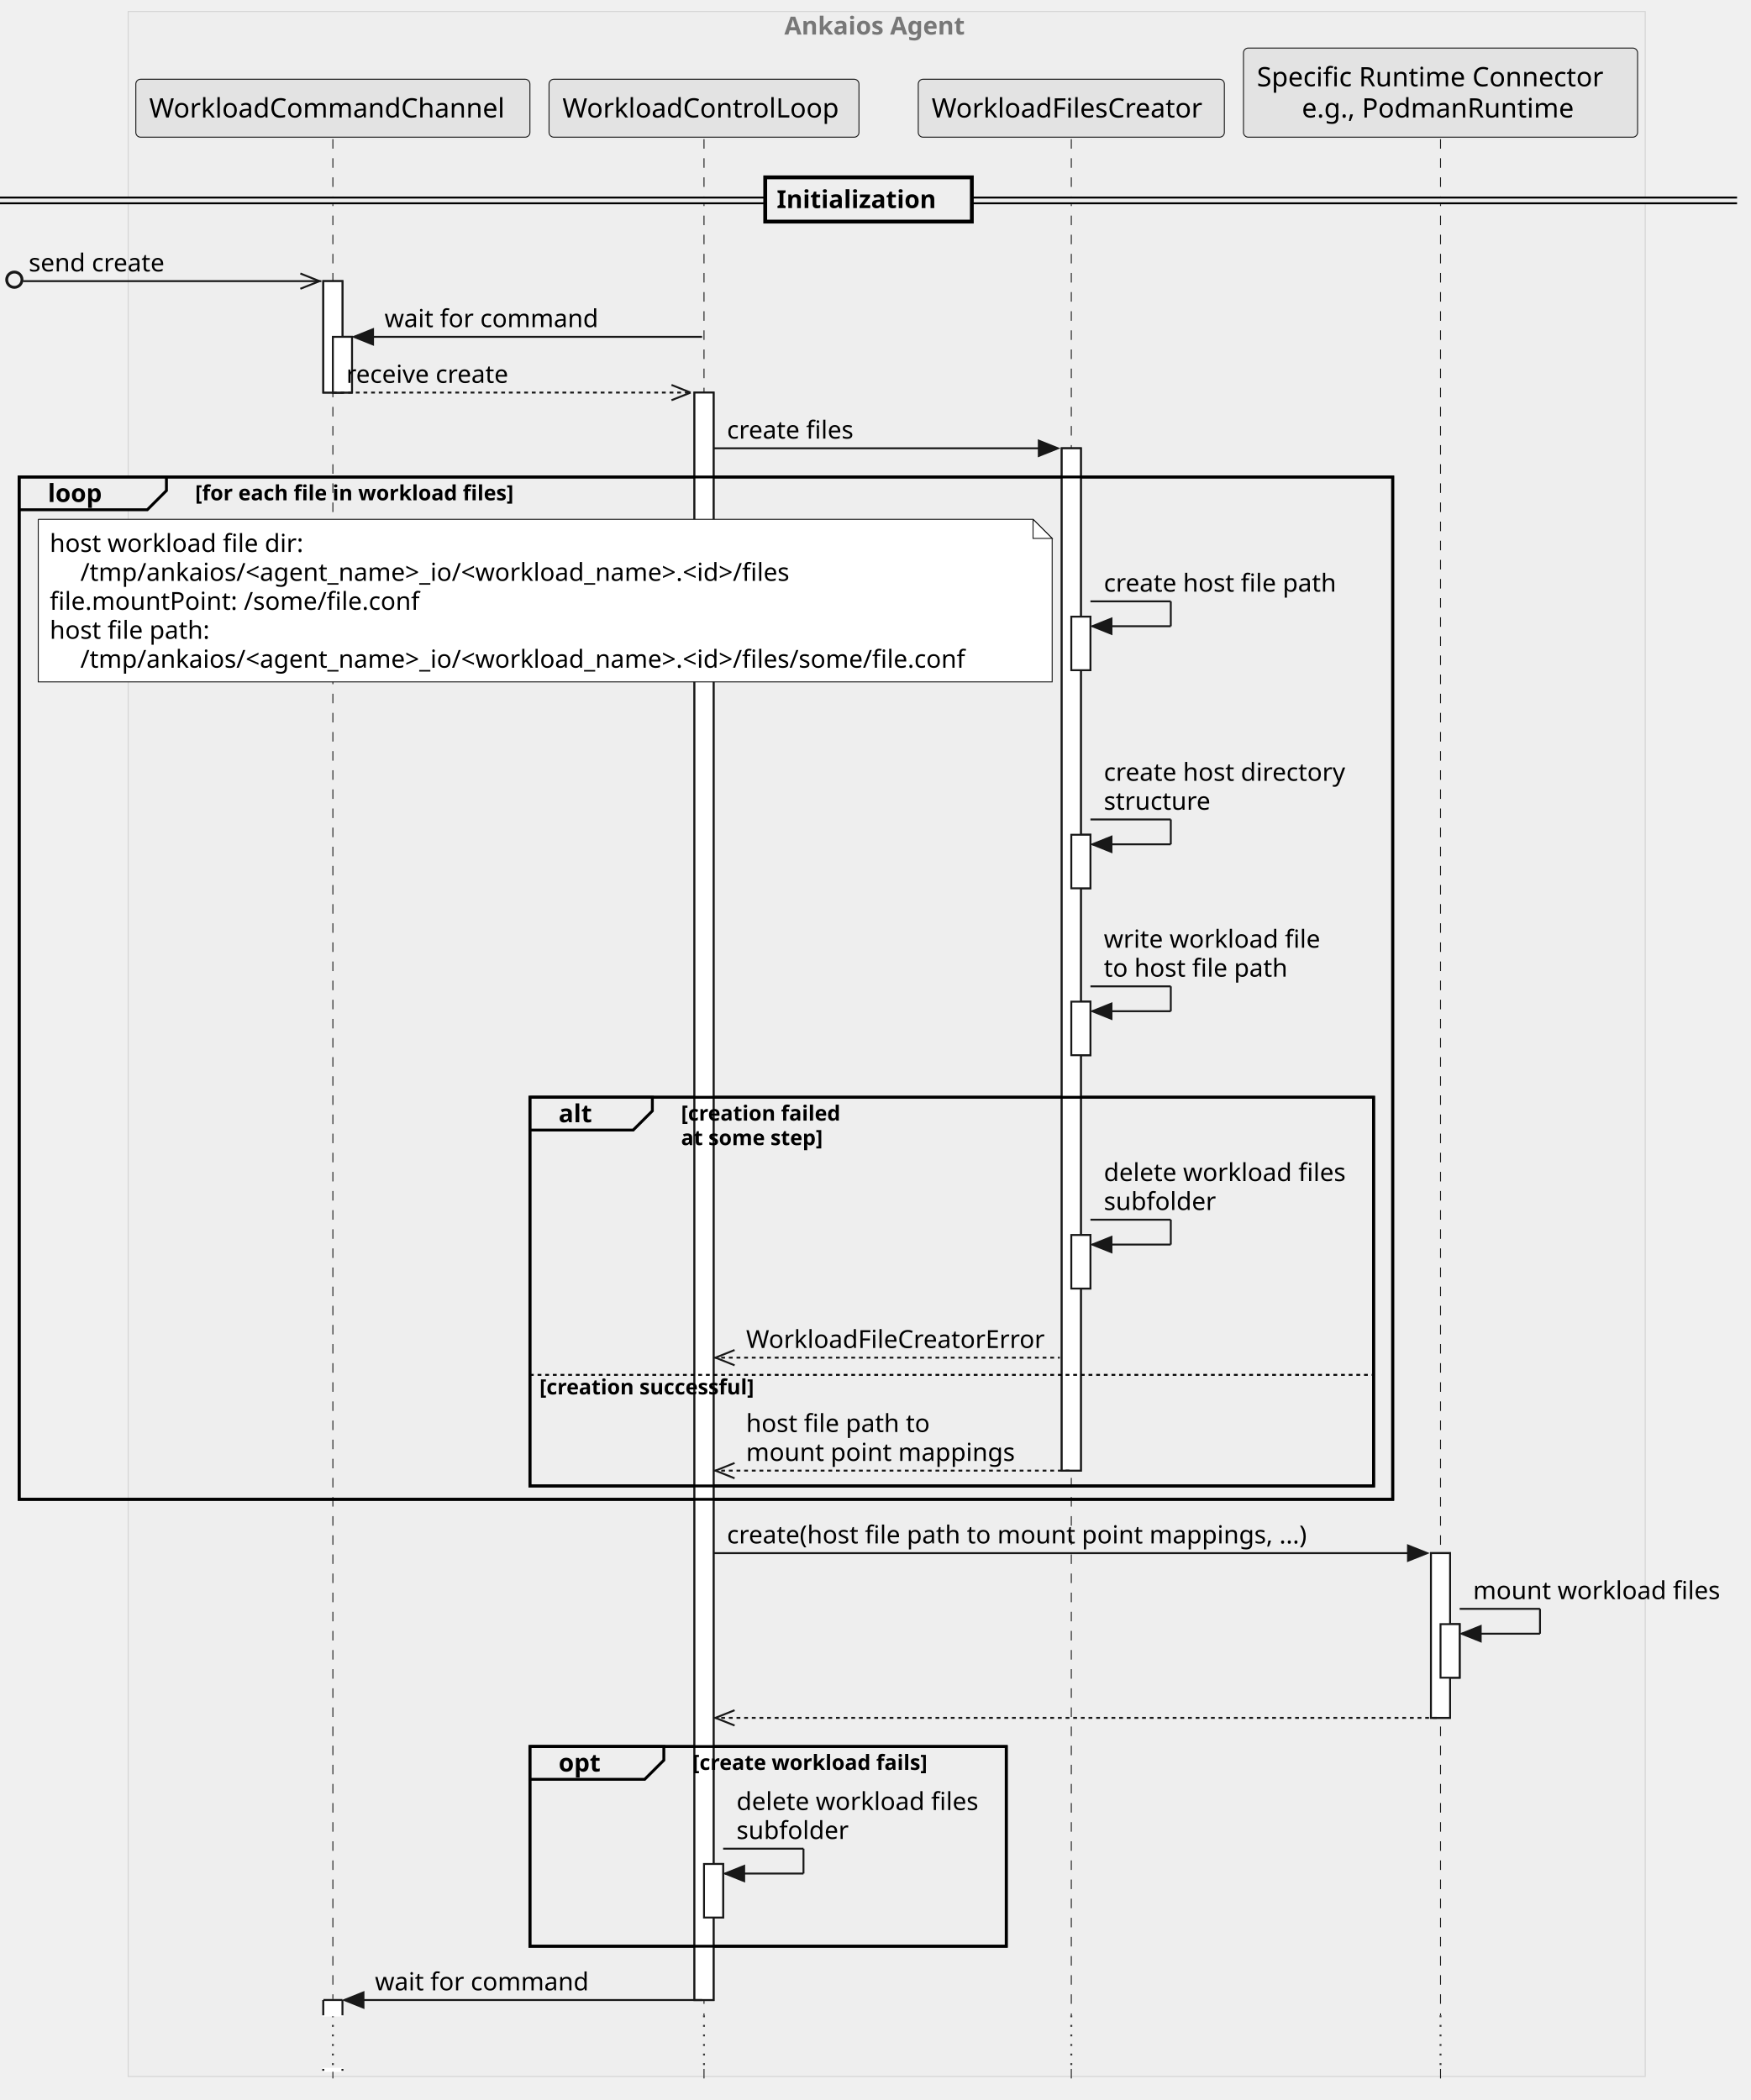
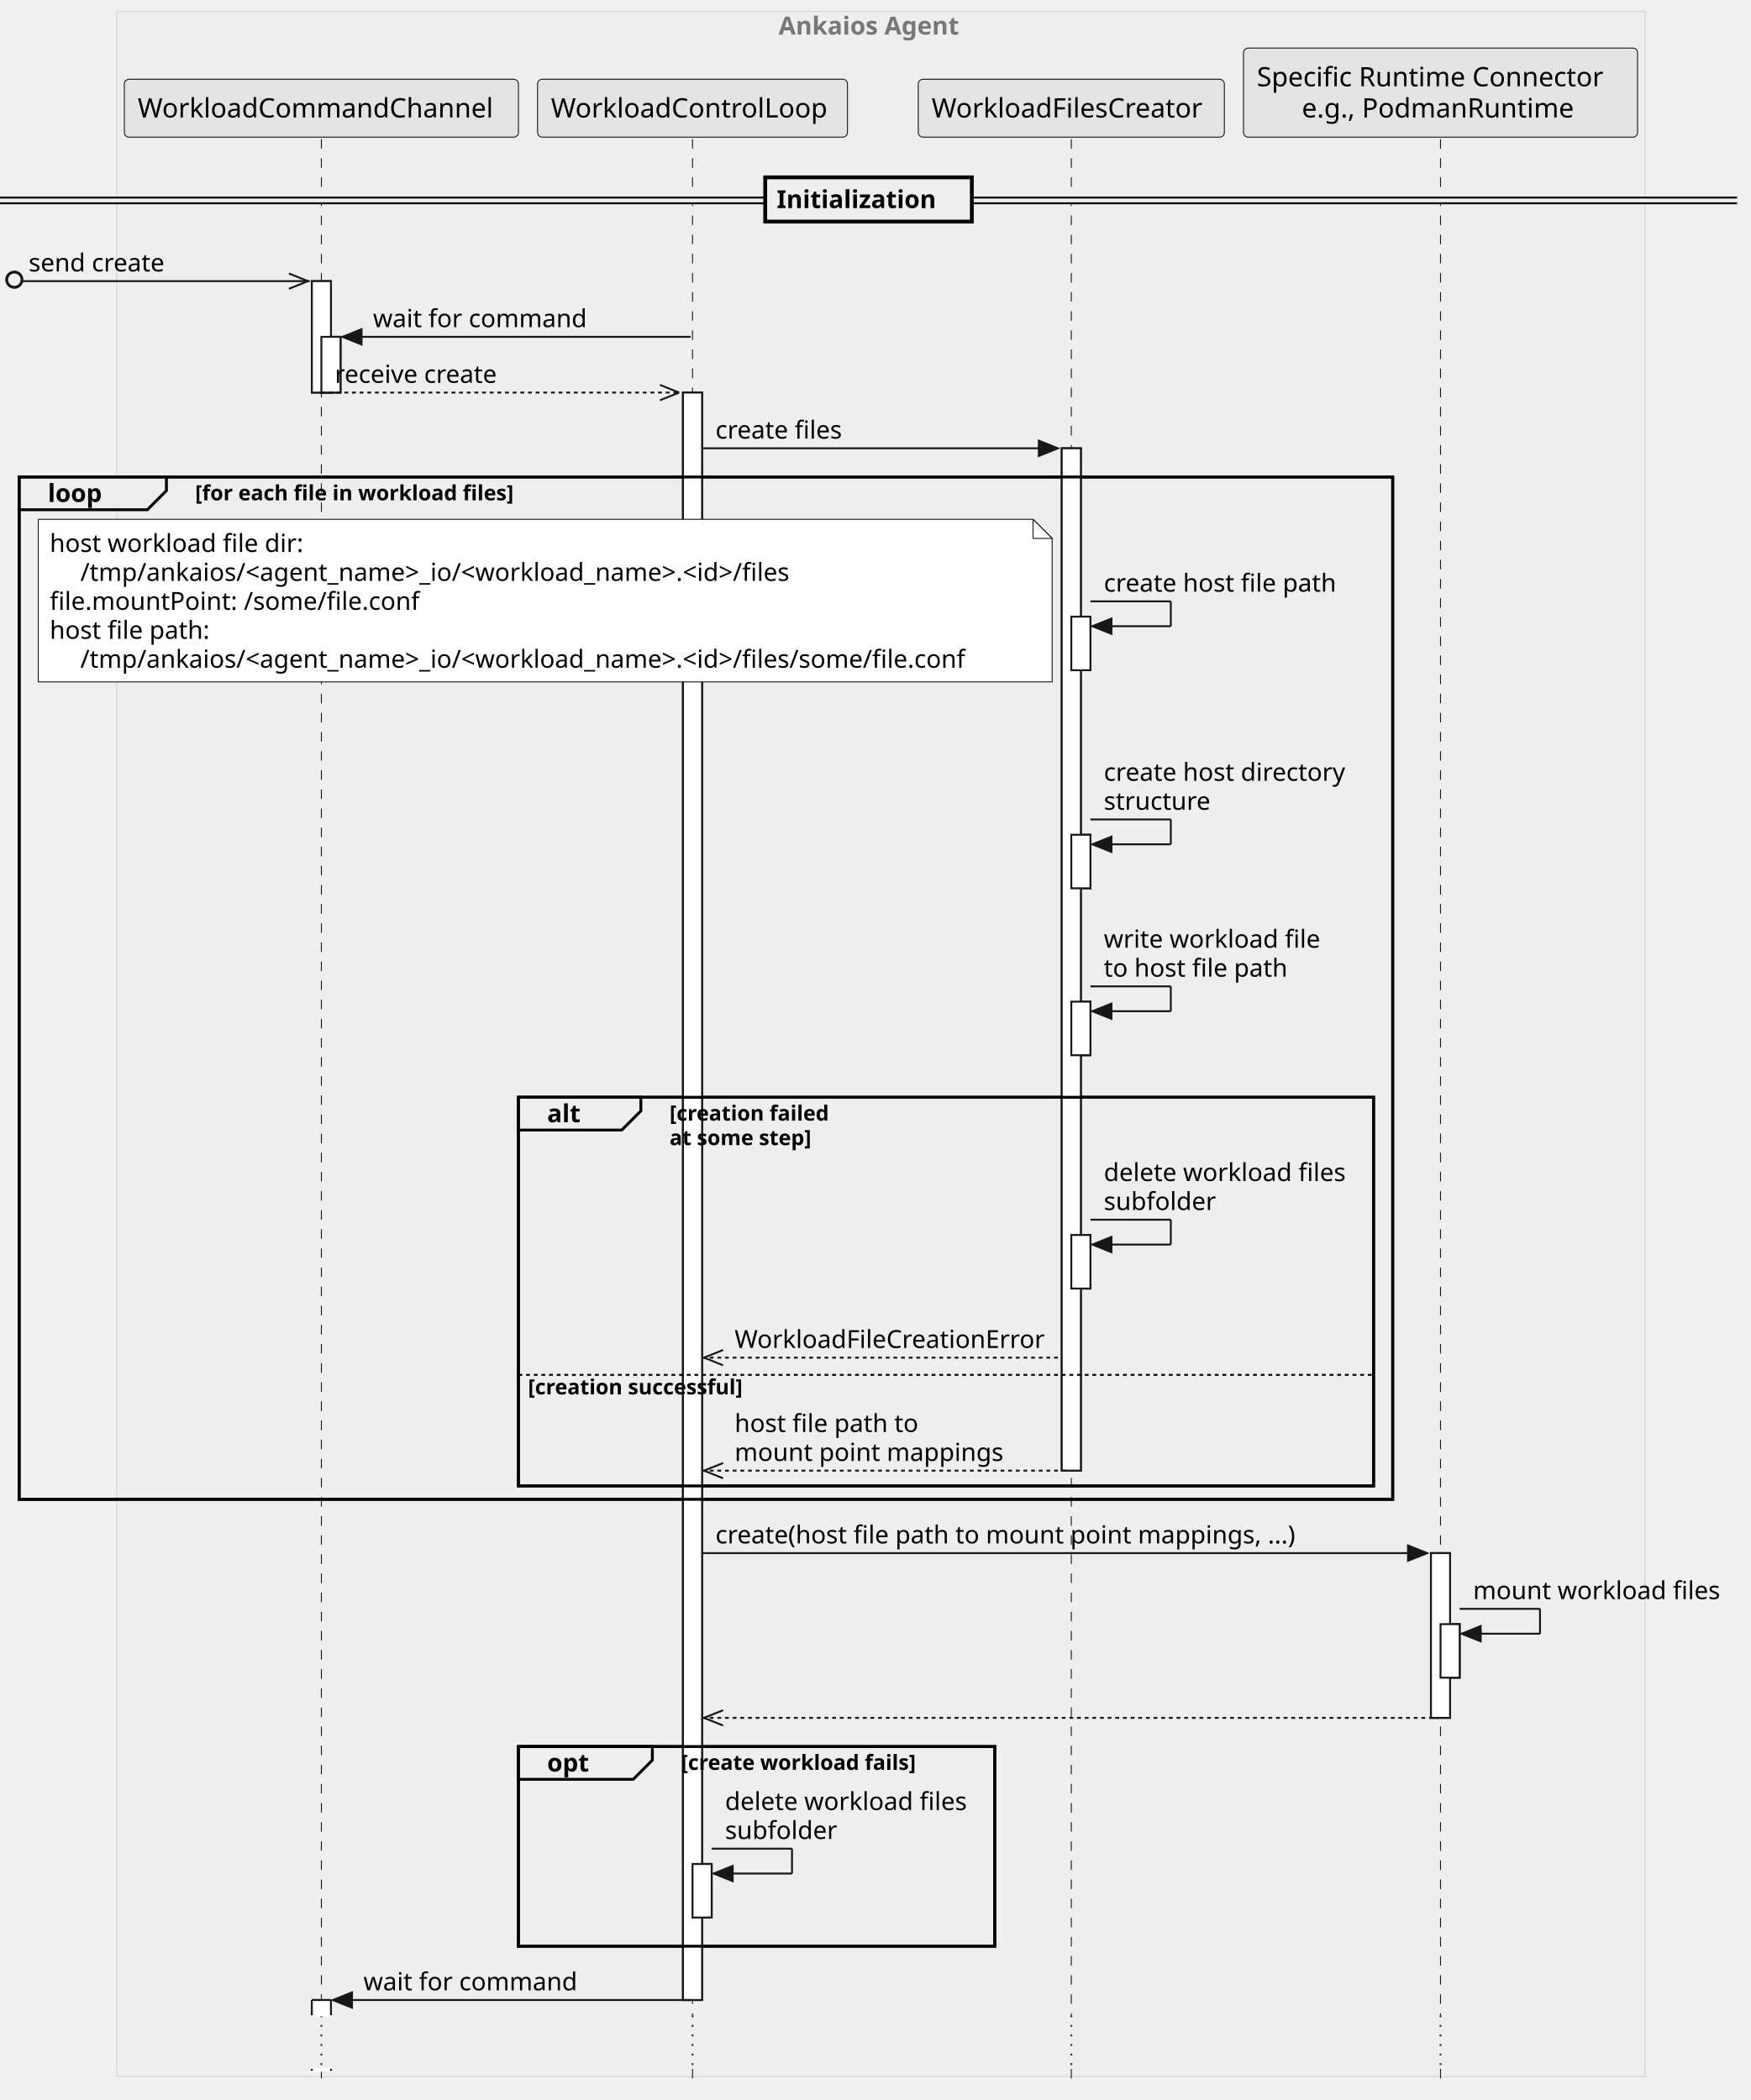
<svg xmlns="http://www.w3.org/2000/svg" contentStyleType="text/css" height="1098px" preserveAspectRatio="none" style="width:915px;height:1098px;background:#FFFFFF;" version="1.1" viewBox="0 0 915 1098" width="915px" zoomAndPan="magnify">
  <defs />
  <g>
-     <rect fill="#EEEEEE" height="1079.727" style="stroke:#D3D3D3;stroke-width:0.5;" width="793" x="67" y="6" />
-     <text fill="#777777" font-family="sans-serif" font-size="13" font-weight="bold" lengthAdjust="spacing" textLength="107" x="410" y="18.067">Ankaios Agent</text>
-     <rect fill="#FFFFFF" height="58.266" style="stroke:#181818;stroke-width:1.0;" width="10" x="169" y="146.992" />
-     <rect fill="#FFFFFF" height="29.133" style="stroke:#181818;stroke-width:1.0;" width="10" x="174" y="176.125" />
-     <rect fill="#FFFFFF" height="8" style="stroke:#FFFFFF;stroke-width:1.0;" width="10" x="169" y="1045.727" />
-     <line style="stroke:#181818;stroke-width:1.0;" x1="169" x2="169" y1="1045.727" y2="1053.727" />
-     <line style="stroke:#181818;stroke-width:1.0;" x1="179" x2="179" y1="1045.727" y2="1053.727" />
-     <line style="stroke:#181818;stroke-width:1.0;" x1="169" x2="179" y1="1045.727" y2="1045.727" />
-     <rect fill="#FFFFFF" height="1" style="stroke:#FFFFFF;stroke-width:1.0;" width="10" x="169" y="1081.727" />
-     <line style="stroke:#181818;stroke-width:1.0;" x1="169" x2="169" y1="1081.727" y2="1082.727" />
-     <line style="stroke:#181818;stroke-width:1.0;" x1="179" x2="179" y1="1081.727" y2="1082.727" />
-     <rect fill="#FFFFFF" height="840.469" style="stroke:#181818;stroke-width:1.0;" width="10" x="363" y="205.258" />
-     <rect fill="#FFFFFF" height="28" style="stroke:#181818;stroke-width:1.0;" width="10" x="368" y="974.594" />
+     <rect fill="#EEEEEE" height="1079.727" style="stroke:#D3D3D3;stroke-width:0.5;" width="799" x="61" y="6" />
+     <text fill="#777777" font-family="sans-serif" font-size="13" font-weight="bold" lengthAdjust="spacing" textLength="107" x="407" y="18.067">Ankaios Agent</text>
+     <rect fill="#FFFFFF" height="58.266" style="stroke:#181818;stroke-width:1.0;" width="10" x="163" y="146.992" />
+     <rect fill="#FFFFFF" height="29.133" style="stroke:#181818;stroke-width:1.0;" width="10" x="168" y="176.125" />
+     <rect fill="#FFFFFF" height="8" style="stroke:#FFFFFF;stroke-width:1.0;" width="10" x="163" y="1045.727" />
+     <line style="stroke:#181818;stroke-width:1.0;" x1="163" x2="163" y1="1045.727" y2="1053.727" />
+     <line style="stroke:#181818;stroke-width:1.0;" x1="173" x2="173" y1="1045.727" y2="1053.727" />
+     <line style="stroke:#181818;stroke-width:1.0;" x1="163" x2="173" y1="1045.727" y2="1045.727" />
+     <rect fill="#FFFFFF" height="1" style="stroke:#FFFFFF;stroke-width:1.0;" width="10" x="163" y="1081.727" />
+     <line style="stroke:#181818;stroke-width:1.0;" x1="163" x2="163" y1="1081.727" y2="1082.727" />
+     <line style="stroke:#181818;stroke-width:1.0;" x1="173" x2="173" y1="1081.727" y2="1082.727" />
+     <rect fill="#FFFFFF" height="840.469" style="stroke:#181818;stroke-width:1.0;" width="10" x="357" y="205.258" />
+     <rect fill="#FFFFFF" height="28" style="stroke:#181818;stroke-width:1.0;" width="10" x="362" y="974.594" />
    <rect fill="#FFFFFF" height="534.539" style="stroke:#181818;stroke-width:1.0;" width="10" x="555" y="234.391" />
    <rect fill="#FFFFFF" height="28" style="stroke:#181818;stroke-width:1.0;" width="10" x="560" y="322.422" />
    <rect fill="#FFFFFF" height="28" style="stroke:#181818;stroke-width:1.0;" width="10" x="560" y="436.453" />
    <rect fill="#FFFFFF" height="28" style="stroke:#181818;stroke-width:1.0;" width="10" x="560" y="523.719" />
    <rect fill="#FFFFFF" height="28" style="stroke:#181818;stroke-width:1.0;" width="10" x="560" y="645.727" />
    <rect fill="#FFFFFF" height="86.133" style="stroke:#181818;stroke-width:1.0;" width="10" x="748" y="812.062" />
    <rect fill="#FFFFFF" height="28" style="stroke:#181818;stroke-width:1.0;" width="10" x="753" y="849.195" />
    <rect fill="none" height="534.539" style="stroke:#000000;stroke-width:1.5;" width="718" x="10" y="249.391" />
-     <rect fill="none" height="203.211" style="stroke:#000000;stroke-width:1.5;" width="441" x="277" y="573.719" />
-     <rect fill="none" height="104.398" style="stroke:#000000;stroke-width:1.5;" width="249" x="277" y="913.195" />
-     <line style="stroke:#181818;stroke-width:0.5;stroke-dasharray:5.0,5.0;" x1="174" x2="174" y1="72.727" y2="1053.727" />
-     <line style="stroke:#383838;stroke-width:1.0;stroke-dasharray:1.0,4.0;" x1="174" x2="174" y1="1053.727" y2="1081.727" />
-     <line style="stroke:#181818;stroke-width:0.5;stroke-dasharray:5.0,5.0;" x1="174" x2="174" y1="1081.727" y2="1091.727" />
-     <line style="stroke:#181818;stroke-width:0.5;stroke-dasharray:5.0,5.0;" x1="368" x2="368" y1="72.727" y2="1053.727" />
-     <line style="stroke:#383838;stroke-width:1.0;stroke-dasharray:1.0,4.0;" x1="368" x2="368" y1="1053.727" y2="1081.727" />
-     <line style="stroke:#181818;stroke-width:0.5;stroke-dasharray:5.0,5.0;" x1="368" x2="368" y1="1081.727" y2="1091.727" />
+     <rect fill="none" height="203.211" style="stroke:#000000;stroke-width:1.5;" width="447" x="271" y="573.719" />
+     <rect fill="none" height="104.398" style="stroke:#000000;stroke-width:1.5;" width="249" x="271" y="913.195" />
+     <line style="stroke:#181818;stroke-width:0.5;stroke-dasharray:5.0,5.0;" x1="168" x2="168" y1="72.727" y2="1053.727" />
+     <line style="stroke:#383838;stroke-width:1.0;stroke-dasharray:1.0,4.0;" x1="168" x2="168" y1="1053.727" y2="1081.727" />
+     <line style="stroke:#181818;stroke-width:0.5;stroke-dasharray:5.0,5.0;" x1="168" x2="168" y1="1081.727" y2="1091.727" />
+     <line style="stroke:#181818;stroke-width:0.5;stroke-dasharray:5.0,5.0;" x1="362" x2="362" y1="72.727" y2="1053.727" />
+     <line style="stroke:#383838;stroke-width:1.0;stroke-dasharray:1.0,4.0;" x1="362" x2="362" y1="1053.727" y2="1081.727" />
+     <line style="stroke:#181818;stroke-width:0.5;stroke-dasharray:5.0,5.0;" x1="362" x2="362" y1="1081.727" y2="1091.727" />
    <line style="stroke:#181818;stroke-width:0.5;stroke-dasharray:5.0,5.0;" x1="560" x2="560" y1="72.727" y2="1053.727" />
    <line style="stroke:#383838;stroke-width:1.0;stroke-dasharray:1.0,4.0;" x1="560" x2="560" y1="1053.727" y2="1081.727" />
    <line style="stroke:#181818;stroke-width:0.5;stroke-dasharray:5.0,5.0;" x1="560" x2="560" y1="1081.727" y2="1091.727" />
    <line style="stroke:#181818;stroke-width:0.5;stroke-dasharray:5.0,5.0;" x1="753" x2="753" y1="72.727" y2="1053.727" />
    <line style="stroke:#383838;stroke-width:1.0;stroke-dasharray:1.0,4.0;" x1="753" x2="753" y1="1053.727" y2="1081.727" />
    <line style="stroke:#181818;stroke-width:0.5;stroke-dasharray:5.0,5.0;" x1="753" x2="753" y1="1081.727" y2="1091.727" />
-     <rect fill="#E3E3E3" height="30.297" rx="2.5" ry="2.5" style="stroke:#181818;stroke-width:0.5;" width="206" x="71" y="41.43" />
-     <text fill="#000000" font-family="sans-serif" font-size="14" lengthAdjust="spacing" textLength="192" x="78" y="61.425">WorkloadCommandChannel</text>
-     <rect fill="#E3E3E3" height="30.297" rx="2.5" ry="2.5" style="stroke:#181818;stroke-width:0.5;" width="162" x="287" y="41.43" />
-     <text fill="#000000" font-family="sans-serif" font-size="14" lengthAdjust="spacing" textLength="148" x="294" y="61.425">WorkloadControlLoop</text>
+     <rect fill="#E3E3E3" height="30.297" rx="2.5" ry="2.5" style="stroke:#181818;stroke-width:0.5;" width="206" x="65" y="41.43" />
+     <text fill="#000000" font-family="sans-serif" font-size="14" lengthAdjust="spacing" textLength="192" x="72" y="61.425">WorkloadCommandChannel</text>
+     <rect fill="#E3E3E3" height="30.297" rx="2.5" ry="2.5" style="stroke:#181818;stroke-width:0.5;" width="162" x="281" y="41.43" />
+     <text fill="#000000" font-family="sans-serif" font-size="14" lengthAdjust="spacing" textLength="148" x="288" y="61.425">WorkloadControlLoop</text>
    <rect fill="#E3E3E3" height="30.297" rx="2.5" ry="2.5" style="stroke:#181818;stroke-width:0.5;" width="160" x="480" y="41.43" />
    <text fill="#000000" font-family="sans-serif" font-size="14" lengthAdjust="spacing" textLength="146" x="487" y="61.425">WorkloadFilesCreator</text>
    <rect fill="#E3E3E3" height="46.594" rx="2.5" ry="2.5" style="stroke:#181818;stroke-width:0.5;" width="206" x="650" y="25.133" />
    <text fill="#000000" font-family="sans-serif" font-size="14" lengthAdjust="spacing" textLength="192" x="657" y="45.128">Specific Runtime Connector</text>
    <text fill="#000000" font-family="sans-serif" font-size="14" lengthAdjust="spacing" textLength="149" x="680.5" y="61.425">e.g., PodmanRuntime</text>
-     <rect fill="#FFFFFF" height="58.266" style="stroke:#181818;stroke-width:1.0;" width="10" x="169" y="146.992" />
-     <rect fill="#FFFFFF" height="29.133" style="stroke:#181818;stroke-width:1.0;" width="10" x="174" y="176.125" />
-     <rect fill="#FFFFFF" height="8" style="stroke:#FFFFFF;stroke-width:1.0;" width="10" x="169" y="1045.727" />
-     <line style="stroke:#181818;stroke-width:1.0;" x1="169" x2="169" y1="1045.727" y2="1053.727" />
-     <line style="stroke:#181818;stroke-width:1.0;" x1="179" x2="179" y1="1045.727" y2="1053.727" />
-     <line style="stroke:#181818;stroke-width:1.0;" x1="169" x2="179" y1="1045.727" y2="1045.727" />
-     <rect fill="#FFFFFF" height="1" style="stroke:#FFFFFF;stroke-width:1.0;" width="10" x="169" y="1081.727" />
-     <line style="stroke:#181818;stroke-width:1.0;" x1="169" x2="169" y1="1081.727" y2="1082.727" />
-     <line style="stroke:#181818;stroke-width:1.0;" x1="179" x2="179" y1="1081.727" y2="1082.727" />
-     <rect fill="#FFFFFF" height="840.469" style="stroke:#181818;stroke-width:1.0;" width="10" x="363" y="205.258" />
-     <rect fill="#FFFFFF" height="28" style="stroke:#181818;stroke-width:1.0;" width="10" x="368" y="974.594" />
+     <rect fill="#FFFFFF" height="58.266" style="stroke:#181818;stroke-width:1.0;" width="10" x="163" y="146.992" />
+     <rect fill="#FFFFFF" height="29.133" style="stroke:#181818;stroke-width:1.0;" width="10" x="168" y="176.125" />
+     <rect fill="#FFFFFF" height="8" style="stroke:#FFFFFF;stroke-width:1.0;" width="10" x="163" y="1045.727" />
+     <line style="stroke:#181818;stroke-width:1.0;" x1="163" x2="163" y1="1045.727" y2="1053.727" />
+     <line style="stroke:#181818;stroke-width:1.0;" x1="173" x2="173" y1="1045.727" y2="1053.727" />
+     <line style="stroke:#181818;stroke-width:1.0;" x1="163" x2="173" y1="1045.727" y2="1045.727" />
+     <rect fill="#FFFFFF" height="1" style="stroke:#FFFFFF;stroke-width:1.0;" width="10" x="163" y="1081.727" />
+     <line style="stroke:#181818;stroke-width:1.0;" x1="163" x2="163" y1="1081.727" y2="1082.727" />
+     <line style="stroke:#181818;stroke-width:1.0;" x1="173" x2="173" y1="1081.727" y2="1082.727" />
+     <rect fill="#FFFFFF" height="840.469" style="stroke:#181818;stroke-width:1.0;" width="10" x="357" y="205.258" />
+     <rect fill="#FFFFFF" height="28" style="stroke:#181818;stroke-width:1.0;" width="10" x="362" y="974.594" />
    <rect fill="#FFFFFF" height="534.539" style="stroke:#181818;stroke-width:1.0;" width="10" x="555" y="234.391" />
    <rect fill="#FFFFFF" height="28" style="stroke:#181818;stroke-width:1.0;" width="10" x="560" y="322.422" />
    <rect fill="#FFFFFF" height="28" style="stroke:#181818;stroke-width:1.0;" width="10" x="560" y="436.453" />
    <rect fill="#FFFFFF" height="28" style="stroke:#181818;stroke-width:1.0;" width="10" x="560" y="523.719" />
    <rect fill="#FFFFFF" height="28" style="stroke:#181818;stroke-width:1.0;" width="10" x="560" y="645.727" />
    <rect fill="#FFFFFF" height="86.133" style="stroke:#181818;stroke-width:1.0;" width="10" x="748" y="812.062" />
    <rect fill="#FFFFFF" height="28" style="stroke:#181818;stroke-width:1.0;" width="10" x="753" y="849.195" />
    <rect fill="#EEEEEE" height="3" style="stroke:#EEEEEE;stroke-width:1.0;" width="908" x="0" y="103.293" />
    <line style="stroke:#000000;stroke-width:1.0;" x1="0" x2="908" y1="103.293" y2="103.293" />
    <line style="stroke:#000000;stroke-width:1.0;" x1="0" x2="908" y1="106.293" y2="106.293" />
    <rect fill="#EEEEEE" height="23.133" style="stroke:#000000;stroke-width:2.0;" width="108" x="400" y="92.727" />
    <text fill="#000000" font-family="sans-serif" font-size="13" font-weight="bold" lengthAdjust="spacing" textLength="89" x="406" y="108.793">Initialization</text>
    <ellipse cx="7.5" cy="146.242" fill="none" rx="4" ry="4" style="stroke:#181818;stroke-width:1.5;" />
-     <line style="stroke:#181818;stroke-width:1.0;" x1="167" x2="157" y1="146.992" y2="142.992" />
-     <line style="stroke:#181818;stroke-width:1.0;" x1="167" x2="157" y1="146.992" y2="150.992" />
-     <line style="stroke:#181818;stroke-width:1.0;" x1="12" x2="168" y1="146.992" y2="146.992" />
+     <line style="stroke:#181818;stroke-width:1.0;" x1="161" x2="151" y1="146.992" y2="142.992" />
+     <line style="stroke:#181818;stroke-width:1.0;" x1="161" x2="151" y1="146.992" y2="150.992" />
+     <line style="stroke:#181818;stroke-width:1.0;" x1="12" x2="162" y1="146.992" y2="146.992" />
    <text fill="#000000" font-family="sans-serif" font-size="13" lengthAdjust="spacing" textLength="76" x="15" y="141.926">send create</text>
-     <polygon fill="#181818" points="195,172.125,185,176.125,195,180.125" style="stroke:#181818;stroke-width:1.0;" />
-     <line style="stroke:#181818;stroke-width:1.0;" x1="189" x2="367" y1="176.125" y2="176.125" />
-     <text fill="#000000" font-family="sans-serif" font-size="13" lengthAdjust="spacing" textLength="115" x="201" y="171.059">wait for command</text>
-     <line style="stroke:#181818;stroke-width:1.0;" x1="361" x2="351" y1="205.258" y2="201.258" />
-     <line style="stroke:#181818;stroke-width:1.0;" x1="361" x2="351" y1="205.258" y2="209.258" />
-     <line style="stroke:#181818;stroke-width:1.0;stroke-dasharray:2.0,2.0;" x1="174" x2="362" y1="205.258" y2="205.258" />
-     <text fill="#000000" font-family="sans-serif" font-size="13" lengthAdjust="spacing" textLength="91" x="181" y="200.192">receive create</text>
+     <polygon fill="#181818" points="189,172.125,179,176.125,189,180.125" style="stroke:#181818;stroke-width:1.0;" />
+     <line style="stroke:#181818;stroke-width:1.0;" x1="183" x2="361" y1="176.125" y2="176.125" />
+     <text fill="#000000" font-family="sans-serif" font-size="13" lengthAdjust="spacing" textLength="115" x="195" y="171.059">wait for command</text>
+     <line style="stroke:#181818;stroke-width:1.0;" x1="355" x2="345" y1="205.258" y2="201.258" />
+     <line style="stroke:#181818;stroke-width:1.0;" x1="355" x2="345" y1="205.258" y2="209.258" />
+     <line style="stroke:#181818;stroke-width:1.0;stroke-dasharray:2.0,2.0;" x1="168" x2="356" y1="205.258" y2="205.258" />
+     <text fill="#000000" font-family="sans-serif" font-size="13" lengthAdjust="spacing" textLength="91" x="175" y="200.192">receive create</text>
    <polygon fill="#181818" points="543,230.391,553,234.391,543,238.391" style="stroke:#181818;stroke-width:1.0;" />
-     <line style="stroke:#181818;stroke-width:1.0;" x1="373" x2="549" y1="234.391" y2="234.391" />
-     <text fill="#000000" font-family="sans-serif" font-size="13" lengthAdjust="spacing" textLength="70" x="380" y="229.325">create files</text>
+     <line style="stroke:#181818;stroke-width:1.0;" x1="367" x2="549" y1="234.391" y2="234.391" />
+     <text fill="#000000" font-family="sans-serif" font-size="13" lengthAdjust="spacing" textLength="70" x="374" y="229.325">create files</text>
    <path d="M10,249.391 L87,249.391 L87,256.523 L77,266.523 L10,266.523 L10,249.391 " fill="#EEEEEE" style="stroke:#000000;stroke-width:1.5;" />
    <rect fill="none" height="534.539" style="stroke:#000000;stroke-width:1.5;" width="718" x="10" y="249.391" />
    <text fill="#000000" font-family="sans-serif" font-size="13" font-weight="bold" lengthAdjust="spacing" textLength="32" x="25" y="262.457">loop</text>
    <text fill="#000000" font-family="sans-serif" font-size="11" font-weight="bold" lengthAdjust="spacing" textLength="199" x="102" y="261.601">[for each file in workload files]</text>
    <line style="stroke:#181818;stroke-width:1.0;" x1="570" x2="612" y1="314.422" y2="314.422" />
    <line style="stroke:#181818;stroke-width:1.0;" x1="612" x2="612" y1="314.422" y2="327.422" />
    <line style="stroke:#181818;stroke-width:1.0;" x1="571" x2="612" y1="327.422" y2="327.422" />
    <polygon fill="#181818" points="581,323.422,571,327.422,581,331.422" style="stroke:#181818;stroke-width:1.0;" />
    <text fill="#000000" font-family="sans-serif" font-size="13" lengthAdjust="spacing" textLength="128" x="577" y="309.356">create host file path</text>
    <path d="M20,271.523 L20,356.523 L550,356.523 L550,281.523 L540,271.523 L20,271.523 " fill="#FFFFFF" style="stroke:#181818;stroke-width:0.5;" />
    <path d="M540,271.523 L540,281.523 L550,281.523 L540,271.523 " fill="#FFFFFF" style="stroke:#181818;stroke-width:0.5;" />
    <text fill="#000000" font-family="sans-serif" font-size="13" lengthAdjust="spacing" textLength="134" x="26" y="288.59">host workload file dir:</text>
    <text fill="#000000" font-family="sans-serif" font-size="13" lengthAdjust="spacing" textLength="400" x="42" y="303.723">/tmp/ankaios/&lt;agent_name&gt;_io/&lt;workload_name&gt;.&lt;id&gt;/files</text>
    <text fill="#000000" font-family="sans-serif" font-size="13" lengthAdjust="spacing" textLength="197" x="26" y="318.856">file.mountPoint: /some/file.conf</text>
    <text fill="#000000" font-family="sans-serif" font-size="13" lengthAdjust="spacing" textLength="87" x="26" y="333.989">host file path:</text>
    <text fill="#000000" font-family="sans-serif" font-size="13" lengthAdjust="spacing" textLength="493" x="42" y="349.122">/tmp/ankaios/&lt;agent_name&gt;_io/&lt;workload_name&gt;.&lt;id&gt;/files/some/file.conf</text>
    <line style="stroke:#181818;stroke-width:1.0;" x1="570" x2="612" y1="428.453" y2="428.453" />
    <line style="stroke:#181818;stroke-width:1.0;" x1="612" x2="612" y1="428.453" y2="441.453" />
    <line style="stroke:#181818;stroke-width:1.0;" x1="571" x2="612" y1="441.453" y2="441.453" />
    <polygon fill="#181818" points="581,437.453,571,441.453,581,445.453" style="stroke:#181818;stroke-width:1.0;" />
    <text fill="#000000" font-family="sans-serif" font-size="13" lengthAdjust="spacing" textLength="133" x="577" y="408.254">create host directory</text>
    <text fill="#000000" font-family="sans-serif" font-size="13" lengthAdjust="spacing" textLength="58" x="577" y="423.387">structure</text>
    <line style="stroke:#181818;stroke-width:1.0;" x1="570" x2="612" y1="515.719" y2="515.719" />
    <line style="stroke:#181818;stroke-width:1.0;" x1="612" x2="612" y1="515.719" y2="528.719" />
    <line style="stroke:#181818;stroke-width:1.0;" x1="571" x2="612" y1="528.719" y2="528.719" />
    <polygon fill="#181818" points="581,524.719,571,528.719,581,532.719" style="stroke:#181818;stroke-width:1.0;" />
    <text fill="#000000" font-family="sans-serif" font-size="13" lengthAdjust="spacing" textLength="112" x="577" y="495.52">write workload file</text>
    <text fill="#000000" font-family="sans-serif" font-size="13" lengthAdjust="spacing" textLength="100" x="577" y="510.653">to host file path</text>
-     <path d="M277,573.719 L341,573.719 L341,580.852 L331,590.852 L277,590.852 L277,573.719 " fill="#EEEEEE" style="stroke:#000000;stroke-width:1.5;" />
-     <rect fill="none" height="203.211" style="stroke:#000000;stroke-width:1.5;" width="441" x="277" y="573.719" />
-     <text fill="#000000" font-family="sans-serif" font-size="13" font-weight="bold" lengthAdjust="spacing" textLength="19" x="292" y="586.786">alt</text>
-     <text fill="#000000" font-family="sans-serif" font-size="11" font-weight="bold" lengthAdjust="spacing" textLength="99" x="356" y="585.929">[creation failed</text>
-     <text fill="#000000" font-family="sans-serif" font-size="11" font-weight="bold" lengthAdjust="spacing" textLength="88" x="356" y="598.734">at some step]</text>
+     <path d="M271,573.719 L335,573.719 L335,580.852 L325,590.852 L271,590.852 L271,573.719 " fill="#EEEEEE" style="stroke:#000000;stroke-width:1.5;" />
+     <rect fill="none" height="203.211" style="stroke:#000000;stroke-width:1.5;" width="447" x="271" y="573.719" />
+     <text fill="#000000" font-family="sans-serif" font-size="13" font-weight="bold" lengthAdjust="spacing" textLength="19" x="286" y="586.786">alt</text>
+     <text fill="#000000" font-family="sans-serif" font-size="11" font-weight="bold" lengthAdjust="spacing" textLength="99" x="350" y="585.929">[creation failed</text>
+     <text fill="#000000" font-family="sans-serif" font-size="11" font-weight="bold" lengthAdjust="spacing" textLength="88" x="350" y="598.734">at some step]</text>
    <line style="stroke:#181818;stroke-width:1.0;" x1="570" x2="612" y1="637.727" y2="637.727" />
    <line style="stroke:#181818;stroke-width:1.0;" x1="612" x2="612" y1="637.727" y2="650.727" />
    <line style="stroke:#181818;stroke-width:1.0;" x1="571" x2="612" y1="650.727" y2="650.727" />
    <polygon fill="#181818" points="581,646.727,571,650.727,581,654.727" style="stroke:#181818;stroke-width:1.0;" />
    <text fill="#000000" font-family="sans-serif" font-size="13" lengthAdjust="spacing" textLength="129" x="577" y="617.528">delete workload files</text>
    <text fill="#000000" font-family="sans-serif" font-size="13" lengthAdjust="spacing" textLength="59" x="577" y="632.661">subfolder</text>
-     <line style="stroke:#181818;stroke-width:1.0;" x1="374" x2="384" y1="709.859" y2="705.859" />
-     <line style="stroke:#181818;stroke-width:1.0;" x1="374" x2="384" y1="709.859" y2="713.859" />
-     <line style="stroke:#181818;stroke-width:1.0;stroke-dasharray:2.0,2.0;" x1="373" x2="554" y1="709.859" y2="709.859" />
-     <text fill="#000000" font-family="sans-serif" font-size="13" lengthAdjust="spacing" textLength="158" x="390" y="704.793">WorkloadFileCreatorError</text>
-     <line style="stroke:#000000;stroke-width:1.0;stroke-dasharray:2.0,2.0;" x1="277" x2="718" y1="718.859" y2="718.859" />
-     <text fill="#000000" font-family="sans-serif" font-size="11" font-weight="bold" lengthAdjust="spacing" textLength="135" x="282" y="729.07">[creation successful]</text>
-     <line style="stroke:#181818;stroke-width:1.0;" x1="374" x2="384" y1="768.93" y2="764.93" />
-     <line style="stroke:#181818;stroke-width:1.0;" x1="374" x2="384" y1="768.93" y2="772.93" />
-     <line style="stroke:#181818;stroke-width:1.0;stroke-dasharray:2.0,2.0;" x1="373" x2="559" y1="768.93" y2="768.93" />
-     <text fill="#000000" font-family="sans-serif" font-size="13" lengthAdjust="spacing" textLength="100" x="390" y="748.731">host file path to</text>
-     <text fill="#000000" font-family="sans-serif" font-size="13" lengthAdjust="spacing" textLength="145" x="390" y="763.864">mount point mappings</text>
+     <line style="stroke:#181818;stroke-width:1.0;" x1="368" x2="378" y1="709.859" y2="705.859" />
+     <line style="stroke:#181818;stroke-width:1.0;" x1="368" x2="378" y1="709.859" y2="713.859" />
+     <line style="stroke:#181818;stroke-width:1.0;stroke-dasharray:2.0,2.0;" x1="367" x2="554" y1="709.859" y2="709.859" />
+     <text fill="#000000" font-family="sans-serif" font-size="13" lengthAdjust="spacing" textLength="164" x="384" y="704.793">WorkloadFileCreationError</text>
+     <line style="stroke:#000000;stroke-width:1.0;stroke-dasharray:2.0,2.0;" x1="271" x2="718" y1="718.859" y2="718.859" />
+     <text fill="#000000" font-family="sans-serif" font-size="11" font-weight="bold" lengthAdjust="spacing" textLength="135" x="276" y="729.07">[creation successful]</text>
+     <line style="stroke:#181818;stroke-width:1.0;" x1="368" x2="378" y1="768.93" y2="764.93" />
+     <line style="stroke:#181818;stroke-width:1.0;" x1="368" x2="378" y1="768.93" y2="772.93" />
+     <line style="stroke:#181818;stroke-width:1.0;stroke-dasharray:2.0,2.0;" x1="367" x2="559" y1="768.93" y2="768.93" />
+     <text fill="#000000" font-family="sans-serif" font-size="13" lengthAdjust="spacing" textLength="100" x="384" y="748.731">host file path to</text>
+     <text fill="#000000" font-family="sans-serif" font-size="13" lengthAdjust="spacing" textLength="145" x="384" y="763.864">mount point mappings</text>
    <polygon fill="#181818" points="736,808.062,746,812.062,736,816.062" style="stroke:#181818;stroke-width:1.0;" />
-     <line style="stroke:#181818;stroke-width:1.0;" x1="373" x2="742" y1="812.062" y2="812.062" />
-     <text fill="#000000" font-family="sans-serif" font-size="13" lengthAdjust="spacing" textLength="320" x="380" y="806.997">create(host file path to mount point mappings, ...)</text>
+     <line style="stroke:#181818;stroke-width:1.0;" x1="367" x2="742" y1="812.062" y2="812.062" />
+     <text fill="#000000" font-family="sans-serif" font-size="13" lengthAdjust="spacing" textLength="320" x="374" y="806.997">create(host file path to mount point mappings, ...)</text>
    <line style="stroke:#181818;stroke-width:1.0;" x1="763" x2="805" y1="841.195" y2="841.195" />
    <line style="stroke:#181818;stroke-width:1.0;" x1="805" x2="805" y1="841.195" y2="854.195" />
    <line style="stroke:#181818;stroke-width:1.0;" x1="764" x2="805" y1="854.195" y2="854.195" />
    <polygon fill="#181818" points="774,850.195,764,854.195,774,858.195" style="stroke:#181818;stroke-width:1.0;" />
    <text fill="#000000" font-family="sans-serif" font-size="13" lengthAdjust="spacing" textLength="131" x="770" y="836.129">mount workload files</text>
-     <line style="stroke:#181818;stroke-width:1.0;" x1="374" x2="384" y1="898.195" y2="894.195" />
-     <line style="stroke:#181818;stroke-width:1.0;" x1="374" x2="384" y1="898.195" y2="902.195" />
-     <line style="stroke:#181818;stroke-width:1.0;stroke-dasharray:2.0,2.0;" x1="373" x2="752" y1="898.195" y2="898.195" />
-     <path d="M277,913.195 L347,913.195 L347,920.328 L337,930.328 L277,930.328 L277,913.195 " fill="#EEEEEE" style="stroke:#000000;stroke-width:1.5;" />
-     <rect fill="none" height="104.398" style="stroke:#000000;stroke-width:1.5;" width="249" x="277" y="913.195" />
-     <text fill="#000000" font-family="sans-serif" font-size="13" font-weight="bold" lengthAdjust="spacing" textLength="25" x="292" y="926.262">opt</text>
-     <text fill="#000000" font-family="sans-serif" font-size="11" font-weight="bold" lengthAdjust="spacing" textLength="146" x="362" y="925.406">[create workload fails]</text>
-     <line style="stroke:#181818;stroke-width:1.0;" x1="378" x2="420" y1="966.594" y2="966.594" />
-     <line style="stroke:#181818;stroke-width:1.0;" x1="420" x2="420" y1="966.594" y2="979.594" />
-     <line style="stroke:#181818;stroke-width:1.0;" x1="379" x2="420" y1="979.594" y2="979.594" />
-     <polygon fill="#181818" points="389,975.594,379,979.594,389,983.594" style="stroke:#181818;stroke-width:1.0;" />
-     <text fill="#000000" font-family="sans-serif" font-size="13" lengthAdjust="spacing" textLength="129" x="385" y="946.395">delete workload files</text>
-     <text fill="#000000" font-family="sans-serif" font-size="13" lengthAdjust="spacing" textLength="59" x="385" y="961.528">subfolder</text>
-     <polygon fill="#181818" points="190,1041.727,180,1045.727,190,1049.727" style="stroke:#181818;stroke-width:1.0;" />
-     <line style="stroke:#181818;stroke-width:1.0;" x1="184" x2="367" y1="1045.727" y2="1045.727" />
-     <text fill="#000000" font-family="sans-serif" font-size="13" lengthAdjust="spacing" textLength="115" x="196" y="1040.661">wait for command</text>
+     <line style="stroke:#181818;stroke-width:1.0;" x1="368" x2="378" y1="898.195" y2="894.195" />
+     <line style="stroke:#181818;stroke-width:1.0;" x1="368" x2="378" y1="898.195" y2="902.195" />
+     <line style="stroke:#181818;stroke-width:1.0;stroke-dasharray:2.0,2.0;" x1="367" x2="752" y1="898.195" y2="898.195" />
+     <path d="M271,913.195 L341,913.195 L341,920.328 L331,930.328 L271,930.328 L271,913.195 " fill="#EEEEEE" style="stroke:#000000;stroke-width:1.5;" />
+     <rect fill="none" height="104.398" style="stroke:#000000;stroke-width:1.5;" width="249" x="271" y="913.195" />
+     <text fill="#000000" font-family="sans-serif" font-size="13" font-weight="bold" lengthAdjust="spacing" textLength="25" x="286" y="926.262">opt</text>
+     <text fill="#000000" font-family="sans-serif" font-size="11" font-weight="bold" lengthAdjust="spacing" textLength="146" x="356" y="925.406">[create workload fails]</text>
+     <line style="stroke:#181818;stroke-width:1.0;" x1="372" x2="414" y1="966.594" y2="966.594" />
+     <line style="stroke:#181818;stroke-width:1.0;" x1="414" x2="414" y1="966.594" y2="979.594" />
+     <line style="stroke:#181818;stroke-width:1.0;" x1="373" x2="414" y1="979.594" y2="979.594" />
+     <polygon fill="#181818" points="383,975.594,373,979.594,383,983.594" style="stroke:#181818;stroke-width:1.0;" />
+     <text fill="#000000" font-family="sans-serif" font-size="13" lengthAdjust="spacing" textLength="129" x="379" y="946.395">delete workload files</text>
+     <text fill="#000000" font-family="sans-serif" font-size="13" lengthAdjust="spacing" textLength="59" x="379" y="961.528">subfolder</text>
+     <polygon fill="#181818" points="184,1041.727,174,1045.727,184,1049.727" style="stroke:#181818;stroke-width:1.0;" />
+     <line style="stroke:#181818;stroke-width:1.0;" x1="178" x2="361" y1="1045.727" y2="1045.727" />
+     <text fill="#000000" font-family="sans-serif" font-size="13" lengthAdjust="spacing" textLength="115" x="190" y="1040.661">wait for command</text>
  </g>
</svg>
